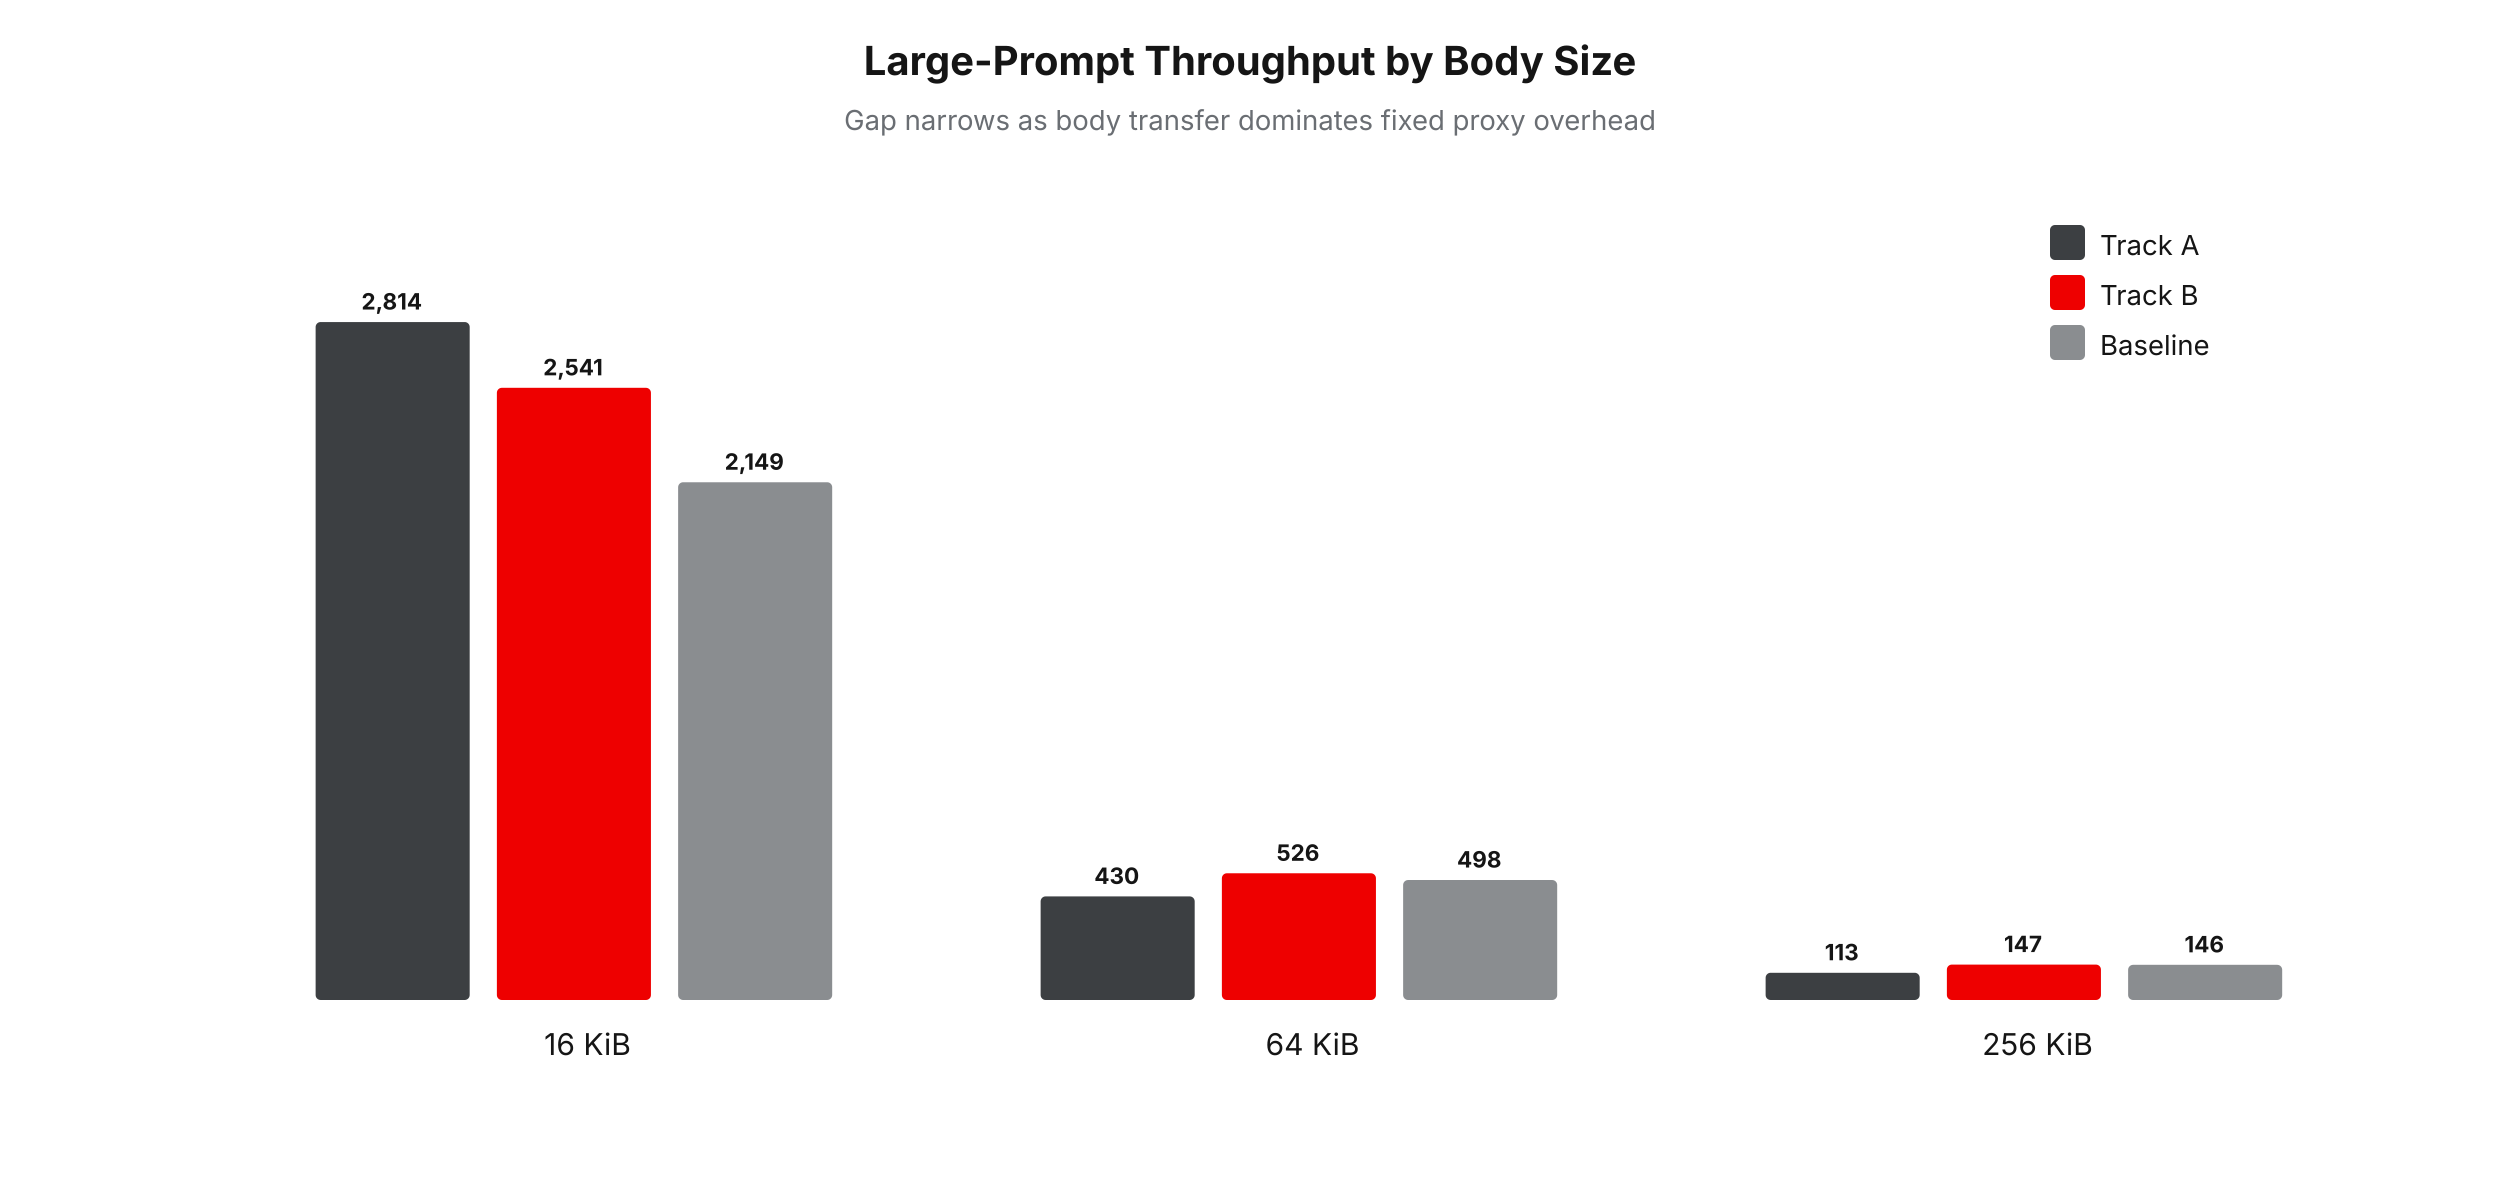
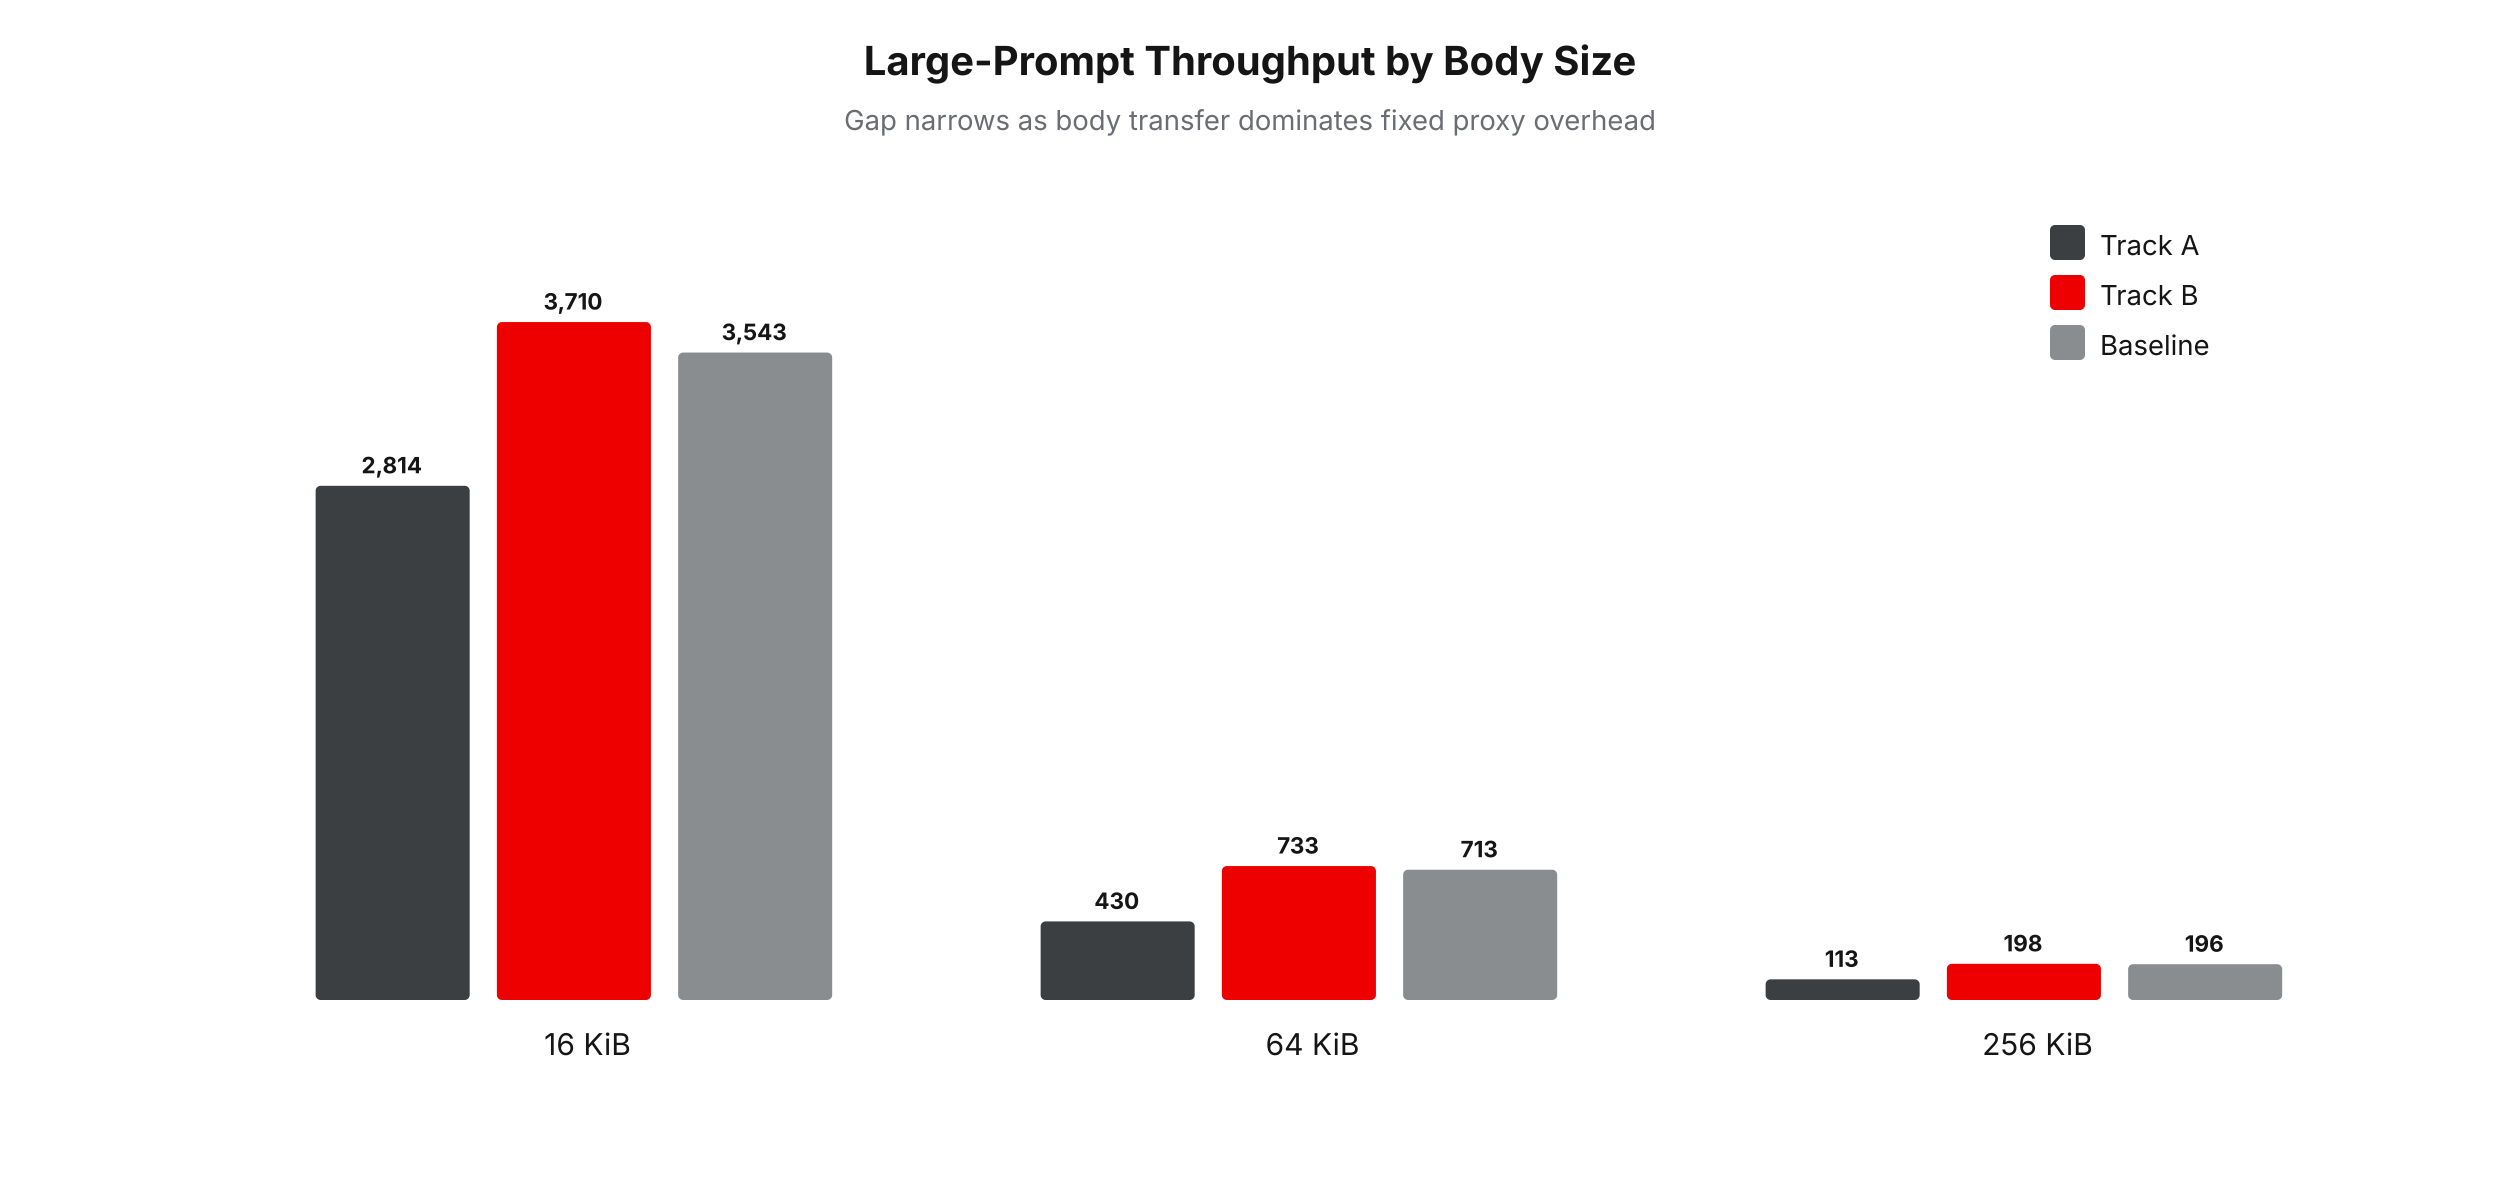
<svg xmlns="http://www.w3.org/2000/svg" baseProfile="full" height="480" version="1.1" width="1000">
  <defs />
  <rect fill="#ffffff" height="480" width="1000" x="0" y="0" />
  <text fill="#151515" font-family="Red Hat Text, Inter, Arial, DejaVu Sans, sans-serif" font-size="16px" font-weight="bold" text-anchor="middle" x="500.0" y="30">Large-Prompt Throughput by Body Size</text>
  <text fill="#6a6e73" font-family="Red Hat Text, Inter, Arial, DejaVu Sans, sans-serif" font-size="11px" text-anchor="middle" x="500.0" y="52">Gap narrows as body transfer dominates fixed proxy overhead</text>
  <text fill="#151515" font-family="Red Hat Text, Inter, Arial, DejaVu Sans, sans-serif" font-size="12px" text-anchor="middle" x="235.0" y="422">16 KiB</text>
-   <rect fill="#3c3f42" height="271.186" rx="2" width="61.625" x="126.25" y="128.814" />
-   <text fill="#151515" font-family="Red Hat Text, Inter, Arial, DejaVu Sans, sans-serif" font-size="9px" font-weight="bold" text-anchor="middle" x="156.7" y="123.814">2,814</text>
-   <rect fill="#ee0000" height="244.877" rx="2" width="61.625" x="198.75" y="155.123" />
-   <text fill="#151515" font-family="Red Hat Text, Inter, Arial, DejaVu Sans, sans-serif" font-size="9px" font-weight="bold" text-anchor="middle" x="229.2" y="150.123">2,541</text>
-   <rect fill="#8a8d90" height="207.1" rx="2" width="61.625" x="271.25" y="192.9" />
-   <text fill="#151515" font-family="Red Hat Text, Inter, Arial, DejaVu Sans, sans-serif" font-size="9px" font-weight="bold" text-anchor="middle" x="301.7" y="187.9">2,149</text>
+   <rect fill="#3c3f42" height="205.692" rx="2" width="61.625" x="126.25" y="194.308" />
+   <text fill="#151515" font-family="Red Hat Text, Inter, Arial, DejaVu Sans, sans-serif" font-size="9px" font-weight="bold" text-anchor="middle" x="156.7" y="189.308">2,814</text>
+   <rect fill="#ee0000" height="271.186" rx="2" width="61.625" x="198.75" y="128.814" />
+   <text fill="#151515" font-family="Red Hat Text, Inter, Arial, DejaVu Sans, sans-serif" font-size="9px" font-weight="bold" text-anchor="middle" x="229.2" y="123.814">3,710</text>
+   <rect fill="#8a8d90" height="258.979" rx="2" width="61.625" x="271.25" y="141.021" />
+   <text fill="#151515" font-family="Red Hat Text, Inter, Arial, DejaVu Sans, sans-serif" font-size="9px" font-weight="bold" text-anchor="middle" x="301.7" y="136.021">3,543</text>
  <text fill="#151515" font-family="Red Hat Text, Inter, Arial, DejaVu Sans, sans-serif" font-size="12px" text-anchor="middle" x="525.0" y="422">64 KiB</text>
-   <rect fill="#3c3f42" height="41.439" rx="2" width="61.625" x="416.25" y="358.561" />
-   <text fill="#151515" font-family="Red Hat Text, Inter, Arial, DejaVu Sans, sans-serif" font-size="9px" font-weight="bold" text-anchor="middle" x="446.7" y="353.561">430</text>
-   <rect fill="#ee0000" height="50.691" rx="2" width="61.625" x="488.75" y="349.309" />
-   <text fill="#151515" font-family="Red Hat Text, Inter, Arial, DejaVu Sans, sans-serif" font-size="9px" font-weight="bold" text-anchor="middle" x="519.2" y="344.309">526</text>
-   <rect fill="#8a8d90" height="47.992" rx="2" width="61.625" x="561.25" y="352.008" />
-   <text fill="#151515" font-family="Red Hat Text, Inter, Arial, DejaVu Sans, sans-serif" font-size="9px" font-weight="bold" text-anchor="middle" x="591.7" y="347.008">498</text>
+   <rect fill="#3c3f42" height="31.431" rx="2" width="61.625" x="416.25" y="368.569" />
+   <text fill="#151515" font-family="Red Hat Text, Inter, Arial, DejaVu Sans, sans-serif" font-size="9px" font-weight="bold" text-anchor="middle" x="446.7" y="363.569">430</text>
+   <rect fill="#ee0000" height="53.579" rx="2" width="61.625" x="488.75" y="346.421" />
+   <text fill="#151515" font-family="Red Hat Text, Inter, Arial, DejaVu Sans, sans-serif" font-size="9px" font-weight="bold" text-anchor="middle" x="519.2" y="341.421">733</text>
+   <rect fill="#8a8d90" height="52.118" rx="2" width="61.625" x="561.25" y="347.882" />
+   <text fill="#151515" font-family="Red Hat Text, Inter, Arial, DejaVu Sans, sans-serif" font-size="9px" font-weight="bold" text-anchor="middle" x="591.7" y="342.882">713</text>
  <text fill="#151515" font-family="Red Hat Text, Inter, Arial, DejaVu Sans, sans-serif" font-size="12px" text-anchor="middle" x="815.0" y="422">256 KiB</text>
-   <rect fill="#3c3f42" height="10.89" rx="2" width="61.625" x="706.25" y="389.11" />
-   <text fill="#151515" font-family="Red Hat Text, Inter, Arial, DejaVu Sans, sans-serif" font-size="9px" font-weight="bold" text-anchor="middle" x="736.7" y="384.11">113</text>
-   <rect fill="#ee0000" height="14.166" rx="2" width="61.625" x="778.75" y="385.834" />
-   <text fill="#151515" font-family="Red Hat Text, Inter, Arial, DejaVu Sans, sans-serif" font-size="9px" font-weight="bold" text-anchor="middle" x="809.2" y="380.834">147</text>
-   <rect fill="#8a8d90" height="14.07" rx="2" width="61.625" x="851.25" y="385.93" />
-   <text fill="#151515" font-family="Red Hat Text, Inter, Arial, DejaVu Sans, sans-serif" font-size="9px" font-weight="bold" text-anchor="middle" x="881.7" y="380.93">146</text>
+   <rect fill="#3c3f42" height="8.26" rx="2" width="61.625" x="706.25" y="391.74" />
+   <text fill="#151515" font-family="Red Hat Text, Inter, Arial, DejaVu Sans, sans-serif" font-size="9px" font-weight="bold" text-anchor="middle" x="736.7" y="386.74">113</text>
+   <rect fill="#ee0000" height="14.473" rx="2" width="61.625" x="778.75" y="385.527" />
+   <text fill="#151515" font-family="Red Hat Text, Inter, Arial, DejaVu Sans, sans-serif" font-size="9px" font-weight="bold" text-anchor="middle" x="809.2" y="380.527">198</text>
+   <rect fill="#8a8d90" height="14.327" rx="2" width="61.625" x="851.25" y="385.673" />
+   <text fill="#151515" font-family="Red Hat Text, Inter, Arial, DejaVu Sans, sans-serif" font-size="9px" font-weight="bold" text-anchor="middle" x="881.7" y="380.673">196</text>
  <rect fill="#3c3f42" height="14" rx="2" width="14" x="820" y="90" />
  <text fill="#151515" font-family="Red Hat Text, Inter, Arial, DejaVu Sans, sans-serif" font-size="11px" x="840" y="102">Track A</text>
  <rect fill="#ee0000" height="14" rx="2" width="14" x="820" y="110" />
  <text fill="#151515" font-family="Red Hat Text, Inter, Arial, DejaVu Sans, sans-serif" font-size="11px" x="840" y="122">Track B</text>
  <rect fill="#8a8d90" height="14" rx="2" width="14" x="820" y="130" />
  <text fill="#151515" font-family="Red Hat Text, Inter, Arial, DejaVu Sans, sans-serif" font-size="11px" x="840" y="142">Baseline</text>
</svg>
